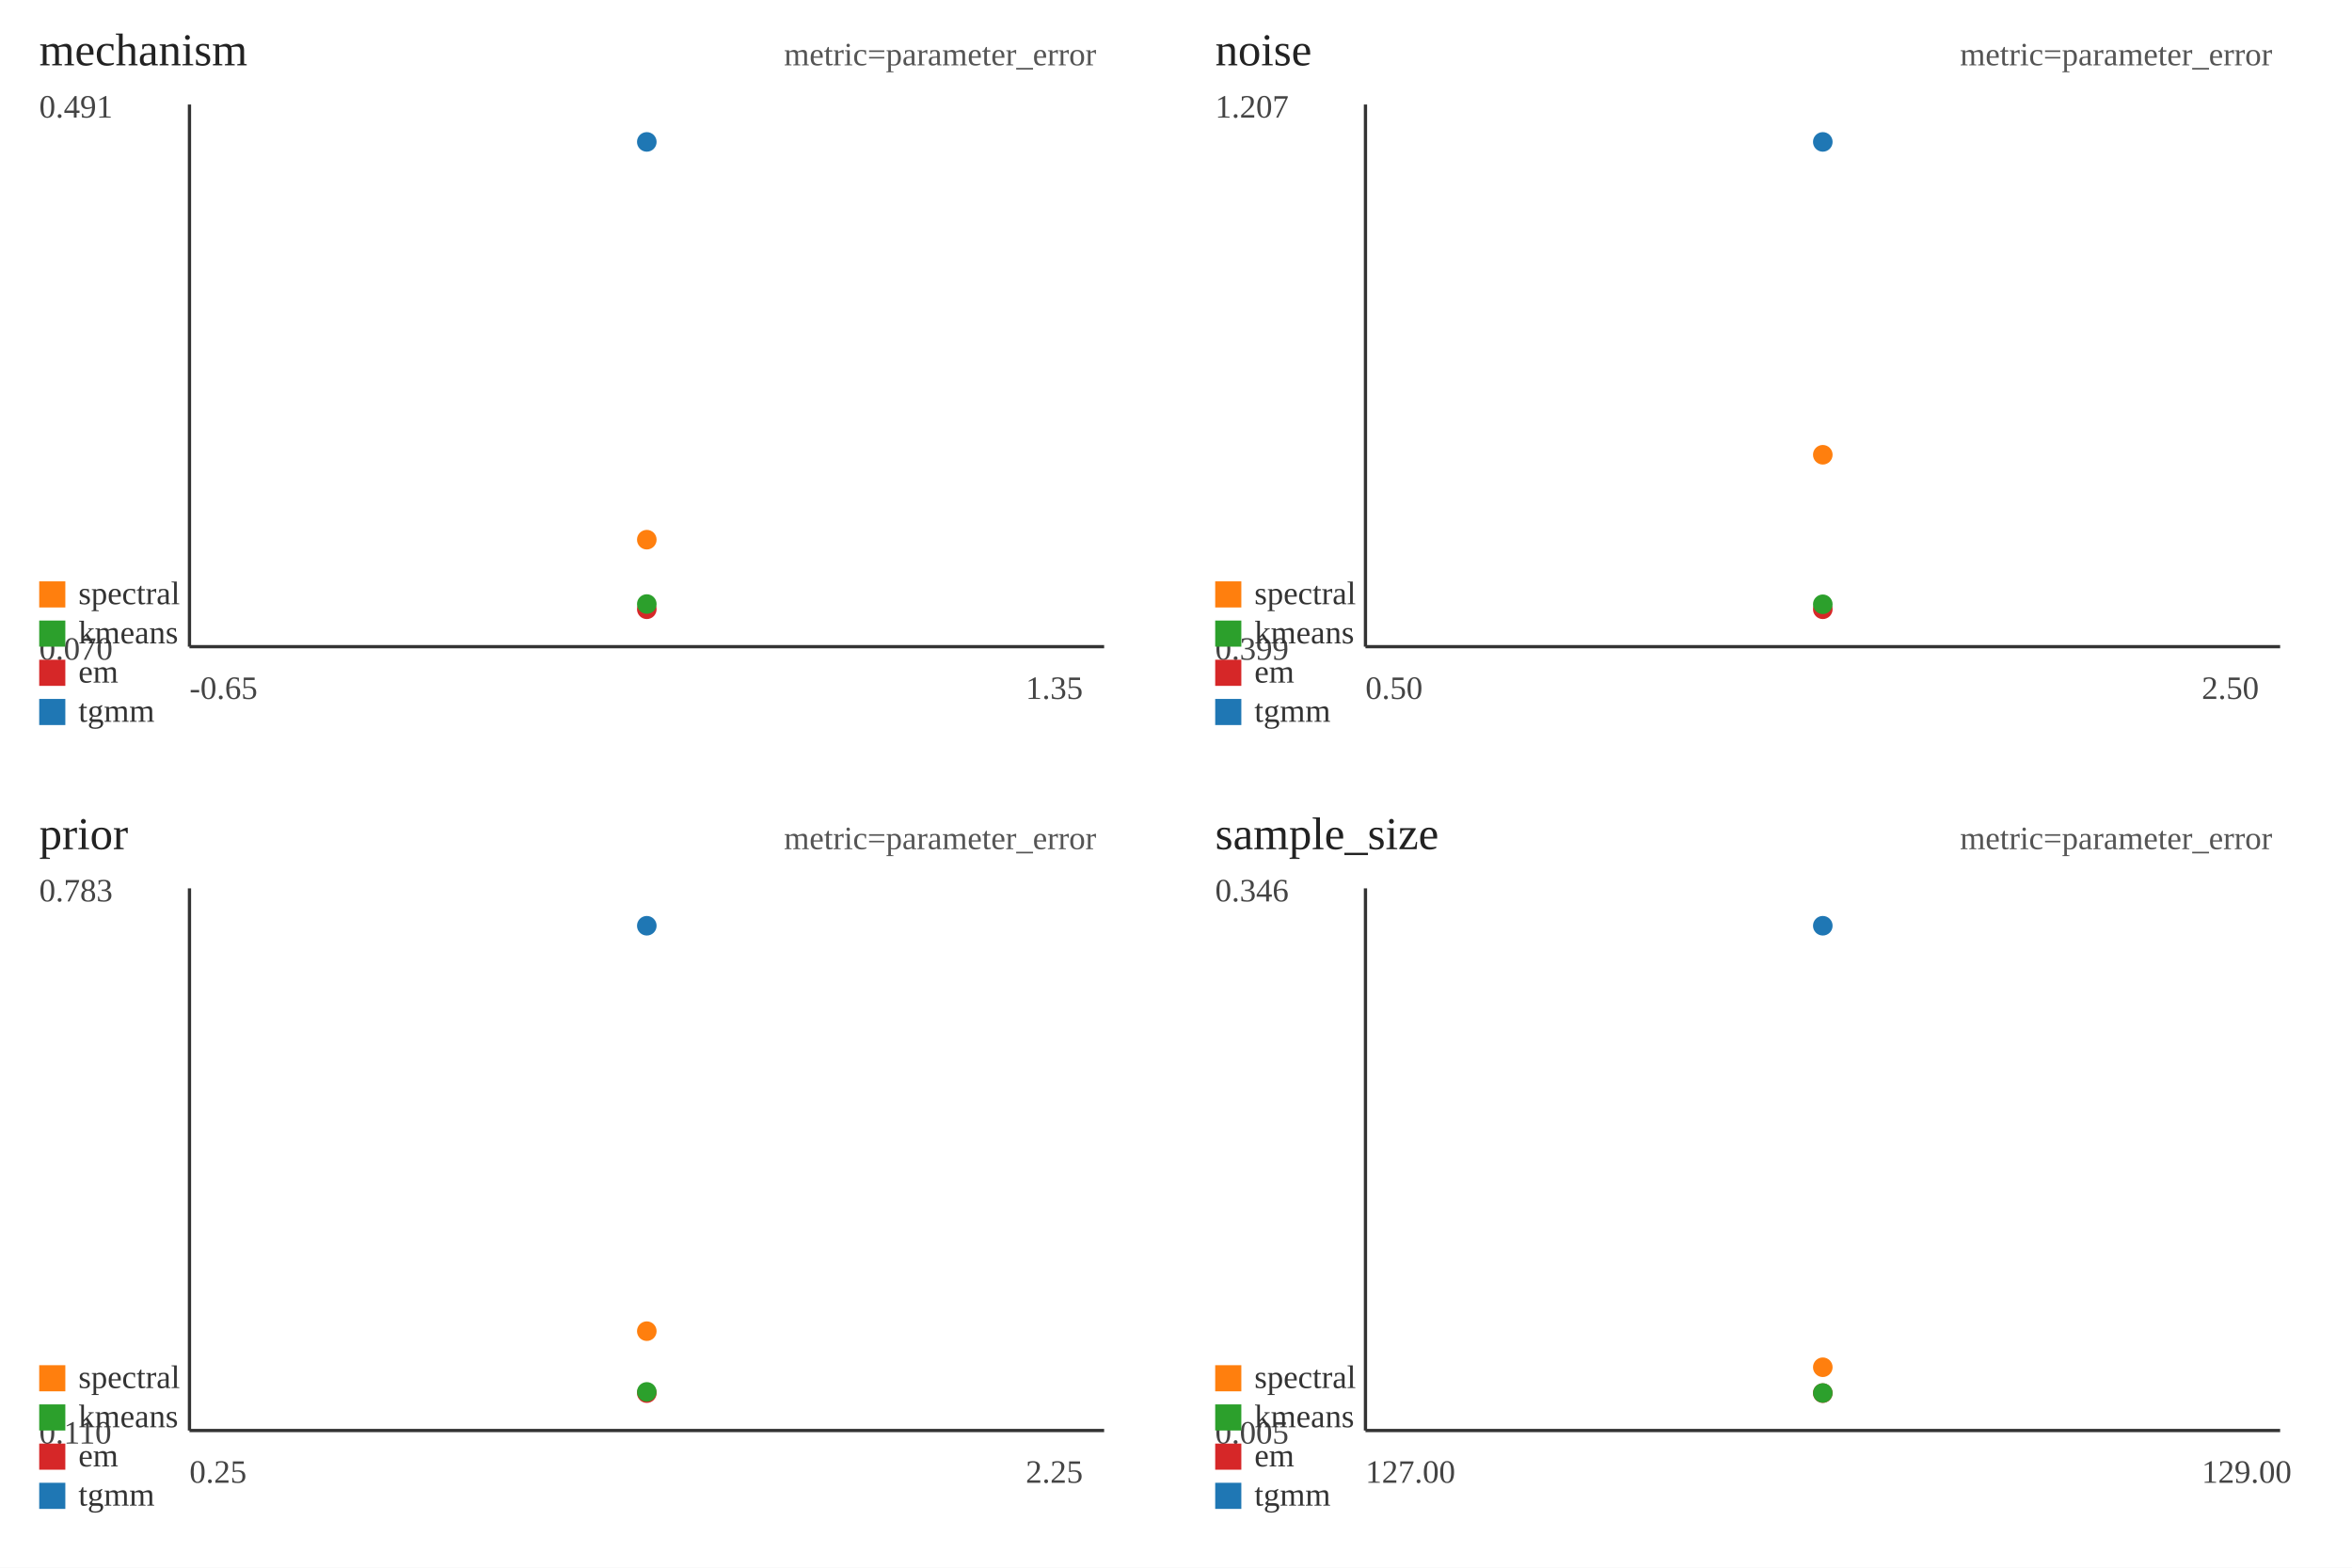
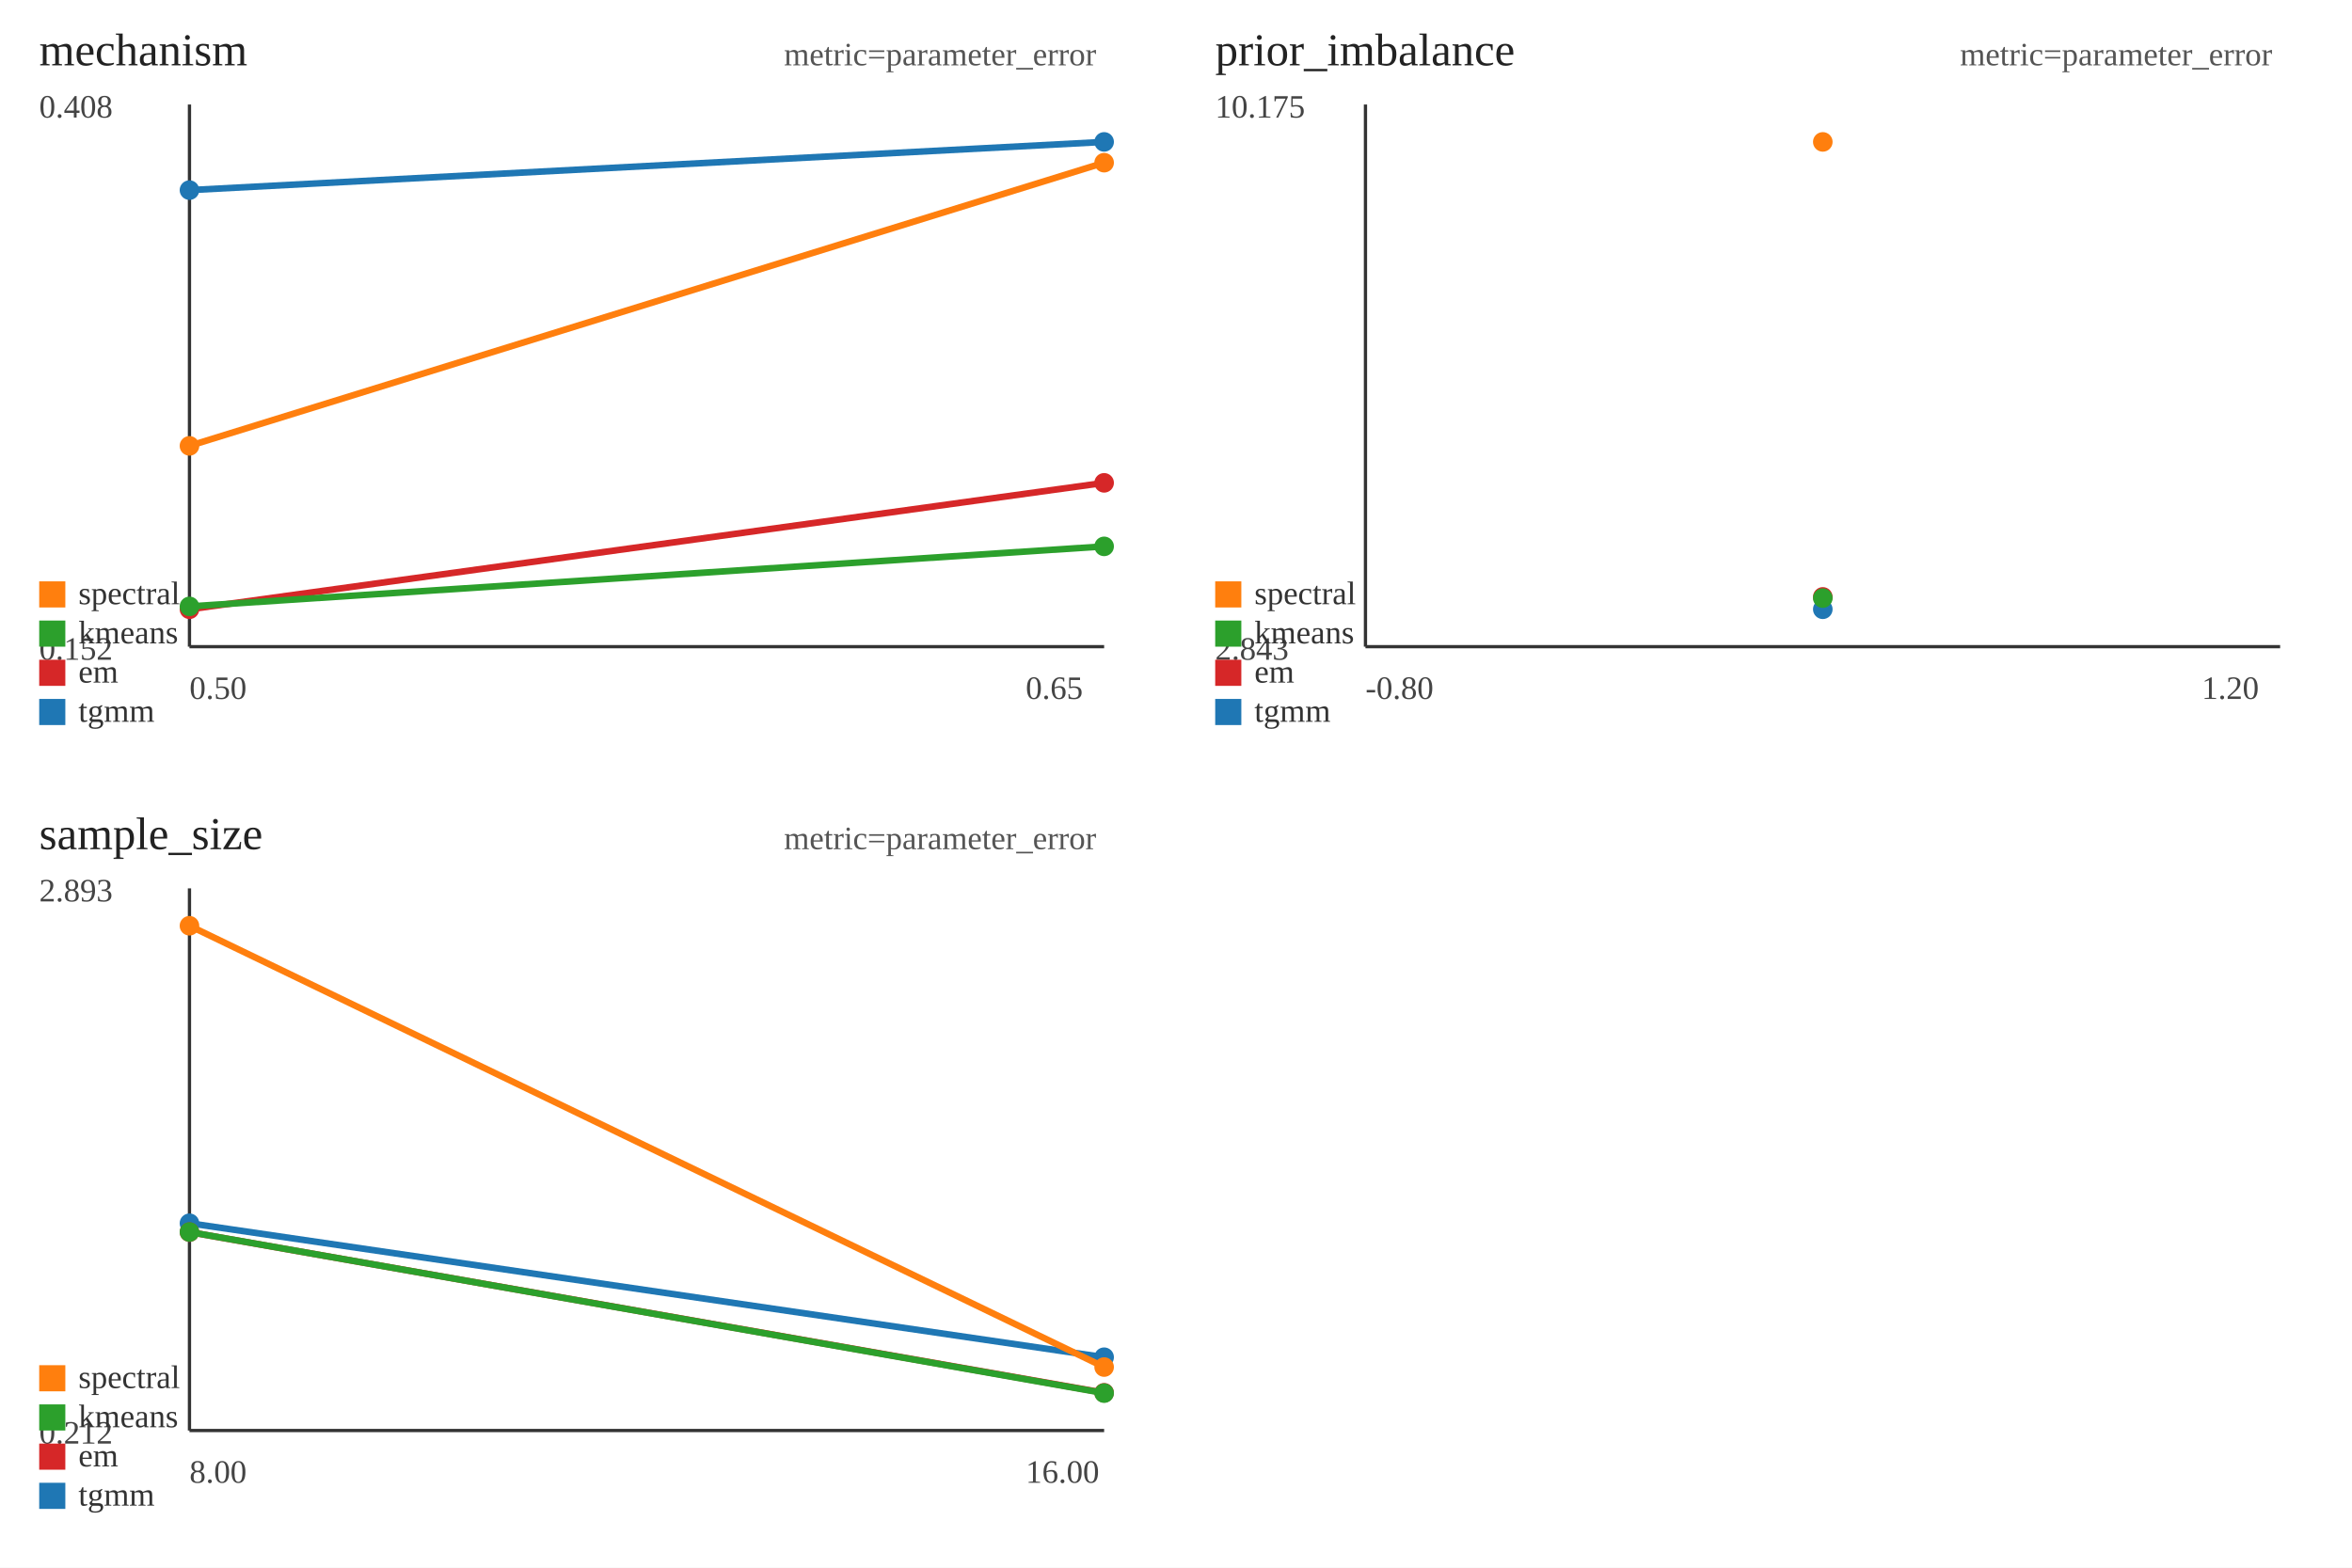
<svg xmlns="http://www.w3.org/2000/svg" width="720" height="480">
  <rect width="100%" height="100%" fill="#ffffff" />
  <text x="12" y="20" font-size="14" fill="#222222">mechanism</text>
  <line x1="58" y1="198" x2="338" y2="198" stroke="#333333" stroke-width="1" />
  <line x1="58" y1="32" x2="58" y2="198" stroke="#333333" stroke-width="1" />
-   <text x="58" y="214" font-size="10" fill="#444444">-0.65</text>
-   <text x="314" y="214" font-size="10" fill="#444444">1.35</text>
-   <text x="12" y="36" font-size="10" fill="#444444">0.491</text>
-   <text x="12" y="202" font-size="10" fill="#444444">0.070</text>
-   <circle cx="198.00" cy="43.45" r="3" fill="#1f77b4" />
+   <text x="58" y="214" font-size="10" fill="#444444">0.50</text>
+   <text x="314" y="214" font-size="10" fill="#444444">0.65</text>
+   <text x="12" y="36" font-size="10" fill="#444444">0.408</text>
+   <text x="12" y="202" font-size="10" fill="#444444">0.152</text>
+   <polyline points="58.00,58.21 338.00,43.45" fill="none" stroke="#1f77b4" stroke-width="2" />
+   <circle cx="58.00" cy="58.21" r="3" fill="#1f77b4" />
+   <circle cx="338.00" cy="43.45" r="3" fill="#1f77b4" />
  <rect x="12" y="214" width="8" height="8" fill="#1f77b4" />
  <text x="24" y="221" font-size="10" fill="#333333">tgmm</text>
-   <circle cx="198.00" cy="186.55" r="3" fill="#d62728" />
+   <polyline points="58.00,186.55 338.00,147.84" fill="none" stroke="#d62728" stroke-width="2" />
+   <circle cx="58.00" cy="186.55" r="3" fill="#d62728" />
+   <circle cx="338.00" cy="147.84" r="3" fill="#d62728" />
  <rect x="12" y="202" width="8" height="8" fill="#d62728" />
  <text x="24" y="209" font-size="10" fill="#333333">em</text>
-   <circle cx="198.00" cy="184.95" r="3" fill="#2ca02c" />
+   <polyline points="58.00,185.67 338.00,167.29" fill="none" stroke="#2ca02c" stroke-width="2" />
+   <circle cx="58.00" cy="185.67" r="3" fill="#2ca02c" />
+   <circle cx="338.00" cy="167.29" r="3" fill="#2ca02c" />
  <rect x="12" y="190" width="8" height="8" fill="#2ca02c" />
  <text x="24" y="197" font-size="10" fill="#333333">kmeans</text>
-   <circle cx="198.00" cy="165.24" r="3" fill="#ff7f0e" />
+   <polyline points="58.00,136.52 338.00,49.81" fill="none" stroke="#ff7f0e" stroke-width="2" />
+   <circle cx="58.00" cy="136.52" r="3" fill="#ff7f0e" />
+   <circle cx="338.00" cy="49.81" r="3" fill="#ff7f0e" />
  <rect x="12" y="178" width="8" height="8" fill="#ff7f0e" />
  <text x="24" y="185" font-size="10" fill="#333333">spectral</text>
  <text x="240" y="20" font-size="10" fill="#555555">metric=parameter_error</text>
-   <text x="372" y="20" font-size="14" fill="#222222">noise</text>
+   <text x="372" y="20" font-size="14" fill="#222222">prior_imbalance</text>
  <line x1="418" y1="198" x2="698" y2="198" stroke="#333333" stroke-width="1" />
  <line x1="418" y1="32" x2="418" y2="198" stroke="#333333" stroke-width="1" />
-   <text x="418" y="214" font-size="10" fill="#444444">0.50</text>
-   <text x="674" y="214" font-size="10" fill="#444444">2.50</text>
-   <text x="372" y="36" font-size="10" fill="#444444">1.207</text>
-   <text x="372" y="202" font-size="10" fill="#444444">0.399</text>
-   <circle cx="558.00" cy="43.45" r="3" fill="#1f77b4" />
+   <text x="418" y="214" font-size="10" fill="#444444">-0.80</text>
+   <text x="674" y="214" font-size="10" fill="#444444">1.20</text>
+   <text x="372" y="36" font-size="10" fill="#444444">10.175</text>
+   <text x="372" y="202" font-size="10" fill="#444444">2.843</text>
+   <circle cx="558.00" cy="186.55" r="3" fill="#1f77b4" />
  <rect x="372" y="214" width="8" height="8" fill="#1f77b4" />
  <text x="384" y="221" font-size="10" fill="#333333">tgmm</text>
-   <circle cx="558.00" cy="186.55" r="3" fill="#d62728" />
+   <circle cx="558.00" cy="182.76" r="3" fill="#d62728" />
  <rect x="372" y="202" width="8" height="8" fill="#d62728" />
  <text x="384" y="209" font-size="10" fill="#333333">em</text>
-   <circle cx="558.00" cy="185.02" r="3" fill="#2ca02c" />
+   <circle cx="558.00" cy="183.13" r="3" fill="#2ca02c" />
  <rect x="372" y="190" width="8" height="8" fill="#2ca02c" />
  <text x="384" y="197" font-size="10" fill="#333333">kmeans</text>
-   <circle cx="558.00" cy="139.24" r="3" fill="#ff7f0e" />
+   <circle cx="558.00" cy="43.45" r="3" fill="#ff7f0e" />
  <rect x="372" y="178" width="8" height="8" fill="#ff7f0e" />
  <text x="384" y="185" font-size="10" fill="#333333">spectral</text>
  <text x="600" y="20" font-size="10" fill="#555555">metric=parameter_error</text>
-   <text x="12" y="260" font-size="14" fill="#222222">prior</text>
+   <text x="12" y="260" font-size="14" fill="#222222">sample_size</text>
  <line x1="58" y1="438" x2="338" y2="438" stroke="#333333" stroke-width="1" />
  <line x1="58" y1="272" x2="58" y2="438" stroke="#333333" stroke-width="1" />
-   <text x="58" y="454" font-size="10" fill="#444444">0.25</text>
-   <text x="314" y="454" font-size="10" fill="#444444">2.25</text>
-   <text x="12" y="276" font-size="10" fill="#444444">0.783</text>
-   <text x="12" y="442" font-size="10" fill="#444444">0.110</text>
-   <circle cx="198.00" cy="283.45" r="3" fill="#1f77b4" />
+   <text x="58" y="454" font-size="10" fill="#444444">8.00</text>
+   <text x="314" y="454" font-size="10" fill="#444444">16.00</text>
+   <text x="12" y="276" font-size="10" fill="#444444">2.893</text>
+   <text x="12" y="442" font-size="10" fill="#444444">0.212</text>
+   <polyline points="58.00,374.54 338.00,415.56" fill="none" stroke="#1f77b4" stroke-width="2" />
+   <circle cx="58.00" cy="374.54" r="3" fill="#1f77b4" />
+   <circle cx="338.00" cy="415.56" r="3" fill="#1f77b4" />
  <rect x="12" y="454" width="8" height="8" fill="#1f77b4" />
  <text x="24" y="461" font-size="10" fill="#333333">tgmm</text>
-   <circle cx="198.00" cy="426.55" r="3" fill="#d62728" />
+   <polyline points="58.00,377.25 338.00,426.45" fill="none" stroke="#d62728" stroke-width="2" />
+   <circle cx="58.00" cy="377.25" r="3" fill="#d62728" />
+   <circle cx="338.00" cy="426.45" r="3" fill="#d62728" />
  <rect x="12" y="442" width="8" height="8" fill="#d62728" />
  <text x="24" y="449" font-size="10" fill="#333333">em</text>
-   <circle cx="198.00" cy="426.18" r="3" fill="#2ca02c" />
+   <polyline points="58.00,377.23 338.00,426.55" fill="none" stroke="#2ca02c" stroke-width="2" />
+   <circle cx="58.00" cy="377.23" r="3" fill="#2ca02c" />
+   <circle cx="338.00" cy="426.55" r="3" fill="#2ca02c" />
  <rect x="12" y="430" width="8" height="8" fill="#2ca02c" />
  <text x="24" y="437" font-size="10" fill="#333333">kmeans</text>
-   <circle cx="198.00" cy="407.58" r="3" fill="#ff7f0e" />
+   <polyline points="58.00,283.45 338.00,418.57" fill="none" stroke="#ff7f0e" stroke-width="2" />
+   <circle cx="58.00" cy="283.45" r="3" fill="#ff7f0e" />
+   <circle cx="338.00" cy="418.57" r="3" fill="#ff7f0e" />
  <rect x="12" y="418" width="8" height="8" fill="#ff7f0e" />
  <text x="24" y="425" font-size="10" fill="#333333">spectral</text>
  <text x="240" y="260" font-size="10" fill="#555555">metric=parameter_error</text>
-   <text x="372" y="260" font-size="14" fill="#222222">sample_size</text>
-   <line x1="418" y1="438" x2="698" y2="438" stroke="#333333" stroke-width="1" />
-   <line x1="418" y1="272" x2="418" y2="438" stroke="#333333" stroke-width="1" />
-   <text x="418" y="454" font-size="10" fill="#444444">127.00</text>
-   <text x="674" y="454" font-size="10" fill="#444444">129.00</text>
-   <text x="372" y="276" font-size="10" fill="#444444">0.346</text>
-   <text x="372" y="442" font-size="10" fill="#444444">0.005</text>
-   <circle cx="558.00" cy="283.45" r="3" fill="#1f77b4" />
-   <rect x="372" y="454" width="8" height="8" fill="#1f77b4" />
-   <text x="384" y="461" font-size="10" fill="#333333">tgmm</text>
-   <circle cx="558.00" cy="426.55" r="3" fill="#d62728" />
-   <rect x="372" y="442" width="8" height="8" fill="#d62728" />
-   <text x="384" y="449" font-size="10" fill="#333333">em</text>
-   <circle cx="558.00" cy="426.51" r="3" fill="#2ca02c" />
-   <rect x="372" y="430" width="8" height="8" fill="#2ca02c" />
-   <text x="384" y="437" font-size="10" fill="#333333">kmeans</text>
-   <circle cx="558.00" cy="418.63" r="3" fill="#ff7f0e" />
-   <rect x="372" y="418" width="8" height="8" fill="#ff7f0e" />
-   <text x="384" y="425" font-size="10" fill="#333333">spectral</text>
-   <text x="600" y="260" font-size="10" fill="#555555">metric=parameter_error</text>
</svg>
